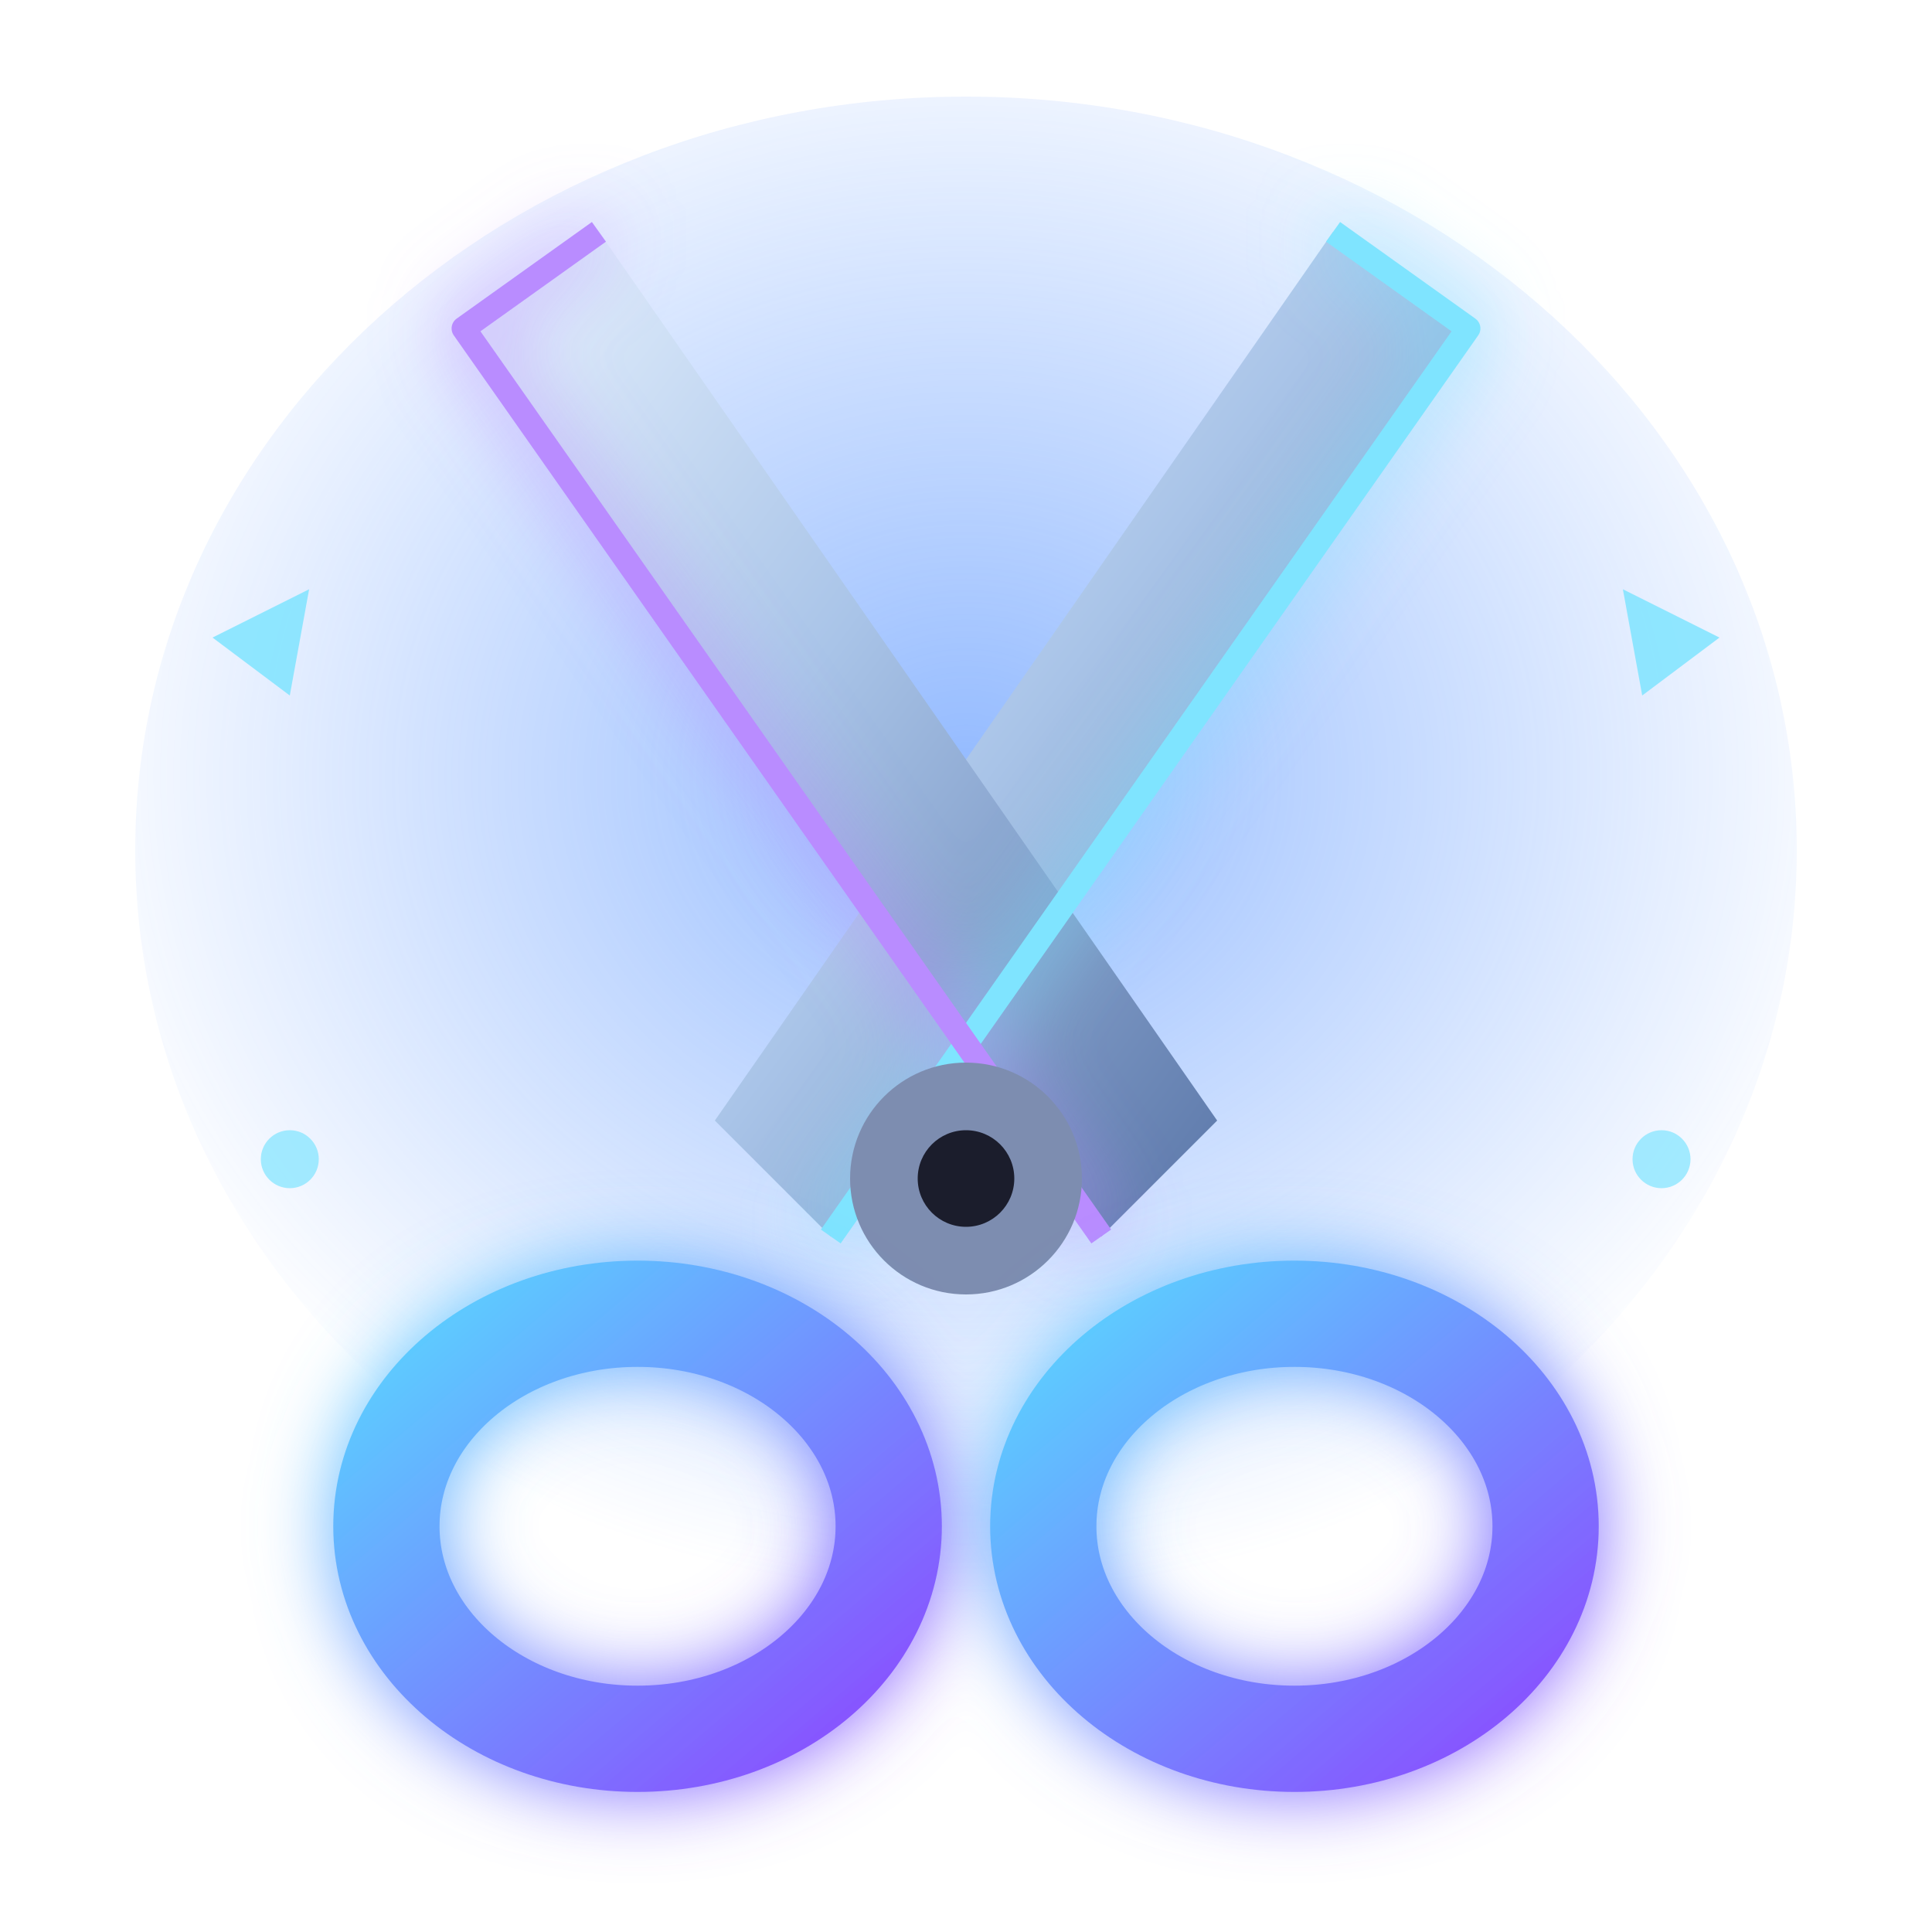
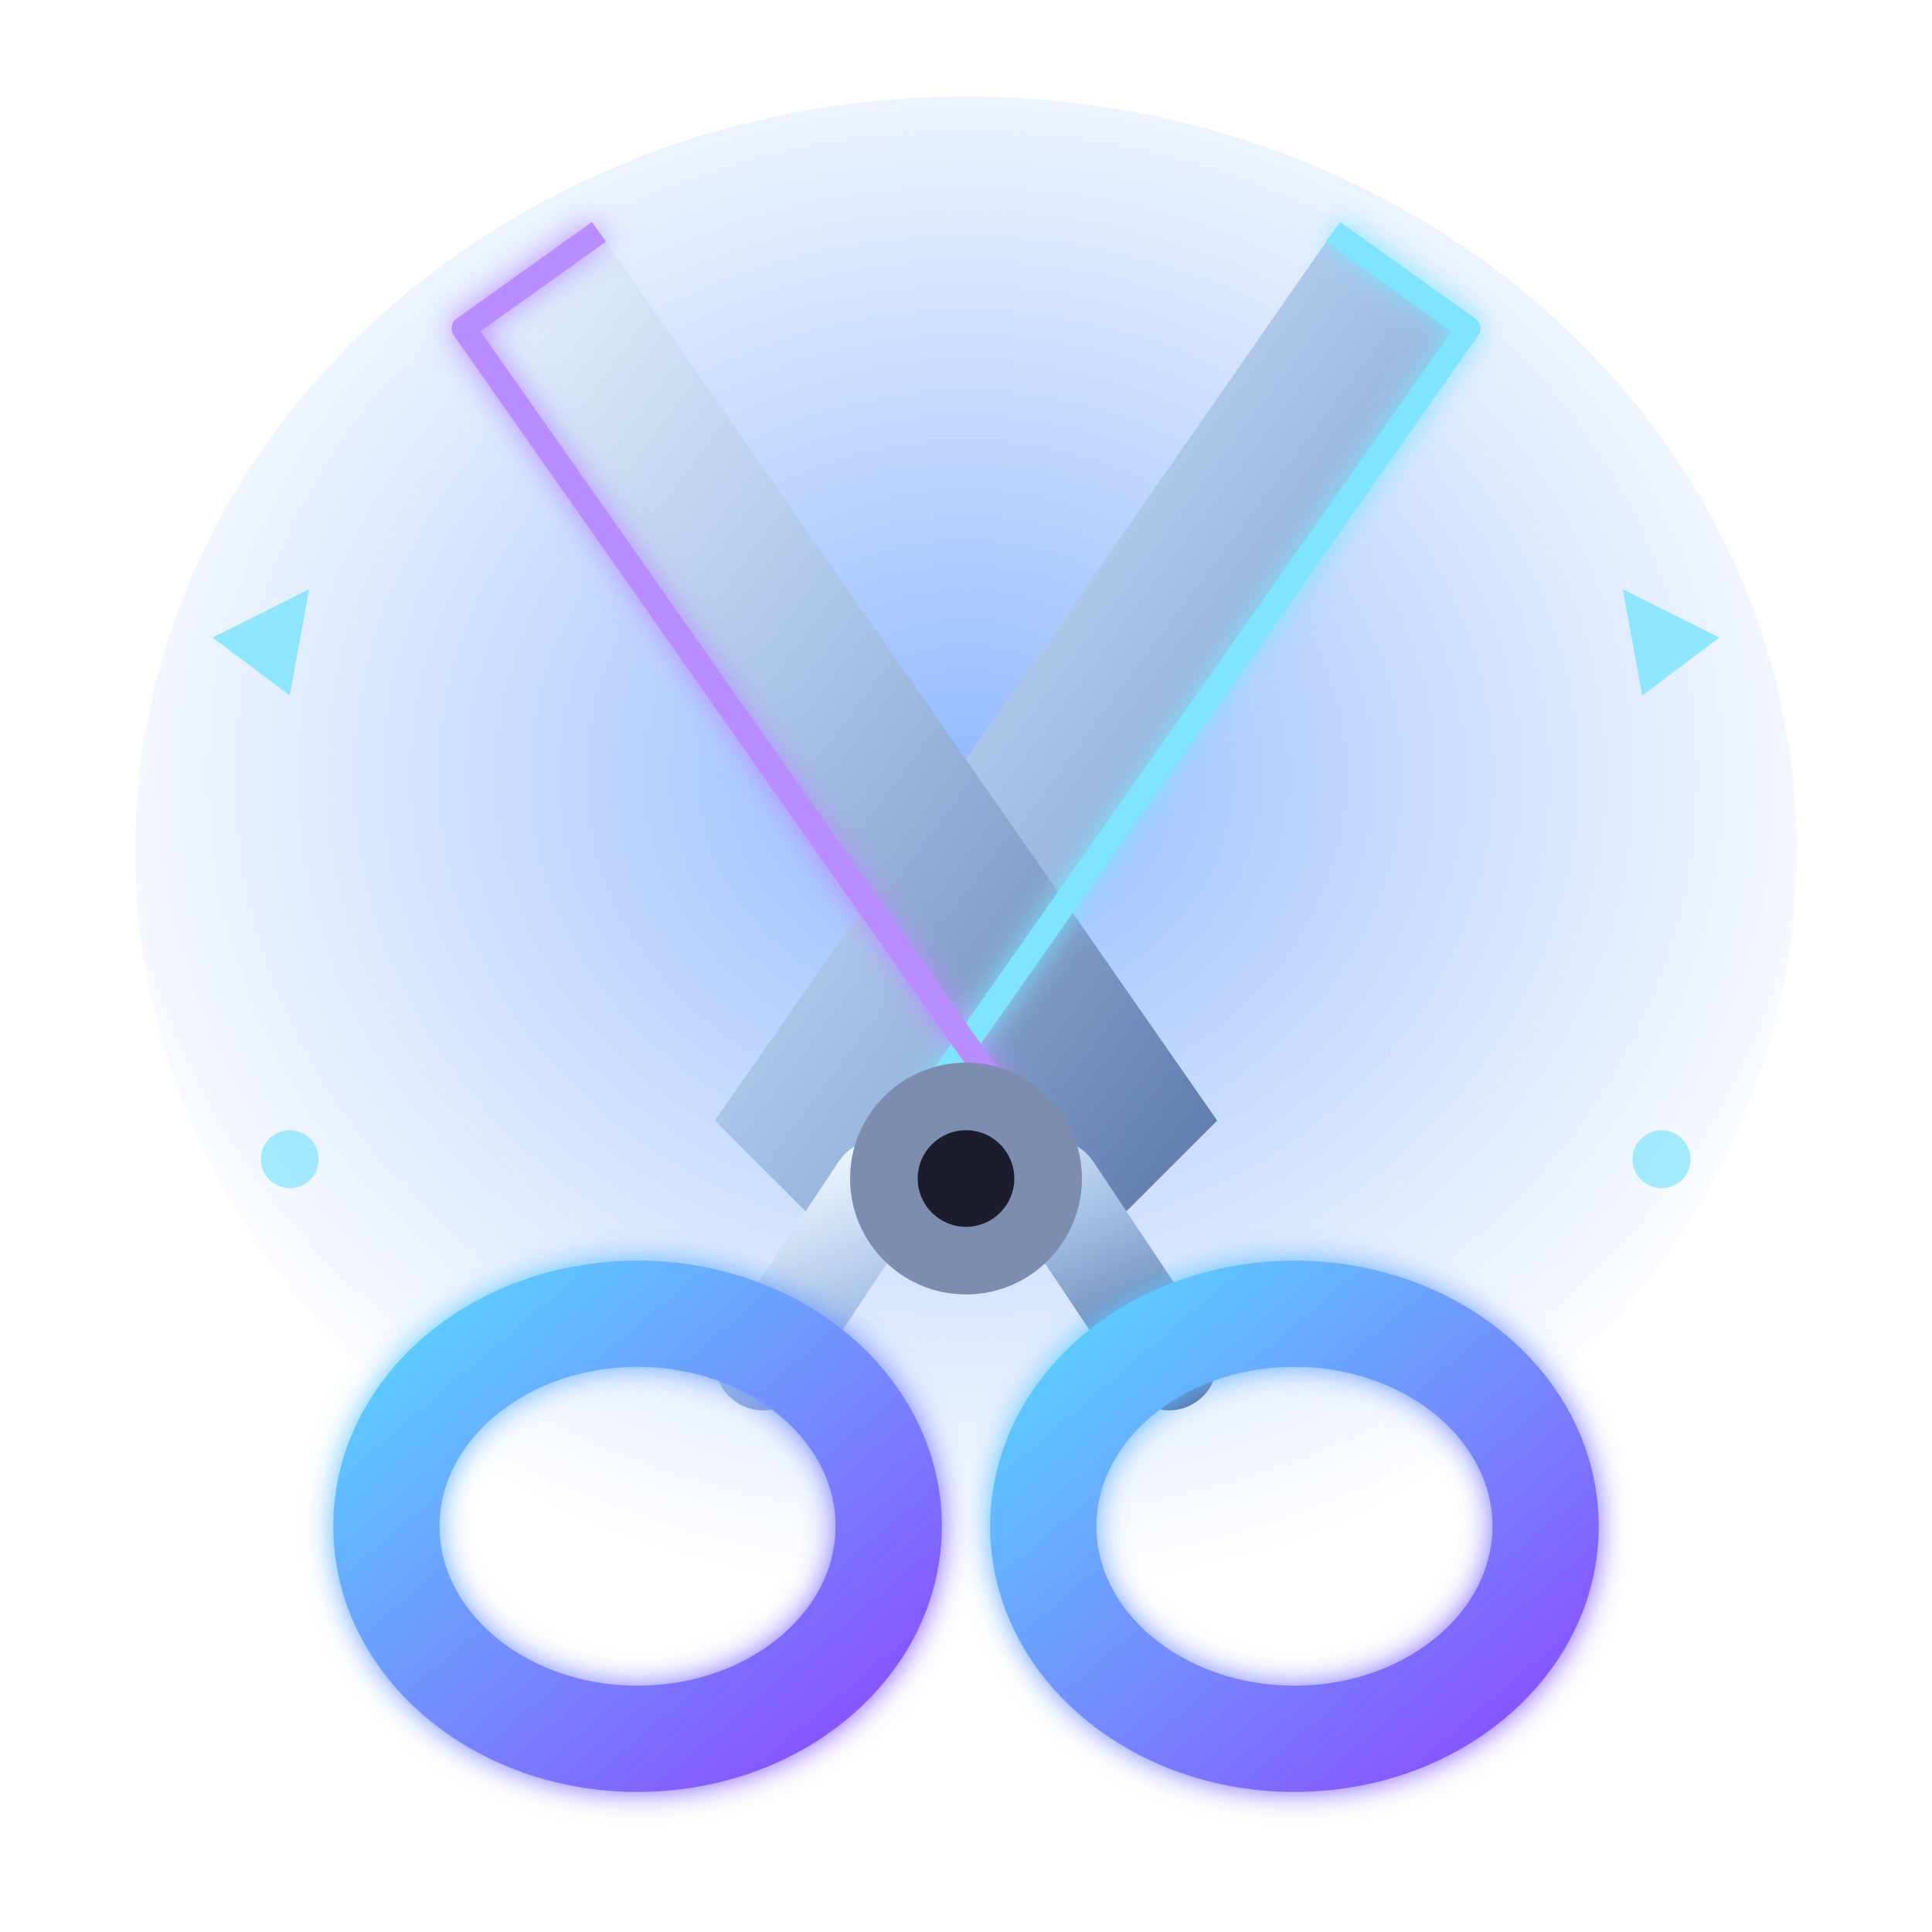
<svg xmlns="http://www.w3.org/2000/svg" viewBox="0 0 200 200" fill="none">
  <defs>
    <linearGradient id="sc-steel" x1="0" y1="0" x2="1" y2="1">
      <stop offset="0" stop-color="#eaf4ff" />
      <stop offset="0.45" stop-color="#a9c4e8" />
      <stop offset="1" stop-color="#5a76a8" />
    </linearGradient>
    <linearGradient id="sc-ring" x1="0" y1="0" x2="1" y2="1">
      <stop offset="0" stop-color="#5ad2ff" />
      <stop offset="1" stop-color="#8a4dff" />
    </linearGradient>
    <radialGradient id="sc-aura" cx="0.5" cy="0.45" r="0.55">
      <stop offset="0" stop-color="#3b82ff" stop-opacity="0.55" />
      <stop offset="1" stop-color="#3b82ff" stop-opacity="0" />
    </radialGradient>
    <filter id="sc-glow" x="-40%" y="-40%" width="180%" height="180%">
-       <feGaussianBlur stdDeviation="4" result="b" />
+       <feGaussianBlur stdDeviation="1.5" result="b" />
      <feMerge>
        <feMergeNode in="b" />
        <feMergeNode in="SourceGraphic" />
      </feMerge>
    </filter>
  </defs>
  <ellipse cx="100" cy="88" rx="86" ry="78" fill="url(#sc-aura)" />
  <path d="M74 116 L138 24 l14 10 L86 128 z" fill="url(#sc-steel)" />
  <path d="M126 116 L62 24 l-14 10 L114 128 z" fill="url(#sc-steel)" />
  <g filter="url(#sc-glow)">
    <path d="M138 24 l14 10 L86 128" stroke="#7fe4ff" stroke-width="2.5" fill="none" stroke-linejoin="round" />
    <path d="M62 24 l-14 10 L114 128" stroke="#b98cff" stroke-width="2.5" fill="none" stroke-linejoin="round" />
  </g>
+   <path d="M91 123l-12 18m30-18 12 18" stroke="url(#sc-steel)" stroke-width="10" stroke-linecap="round" />
  <circle cx="100" cy="122" r="12" fill="#7d8db0" />
  <circle cx="100" cy="122" r="5" fill="#1b1d2c" />
  <g stroke="url(#sc-ring)" stroke-width="11" fill="none" filter="url(#sc-glow)">
    <ellipse cx="66" cy="158" rx="26" ry="22" />
    <ellipse cx="134" cy="158" rx="26" ry="22" />
  </g>
  <g fill="#7fe4ff">
    <path d="M22 66 l10 -5 l-2 11 z" opacity="0.85" />
    <path d="M178 66 l-10 -5 l2 11 z" opacity="0.85" />
    <circle cx="30" cy="120" r="3" opacity="0.7" />
    <circle cx="172" cy="120" r="3" opacity="0.7" />
  </g>
</svg>
